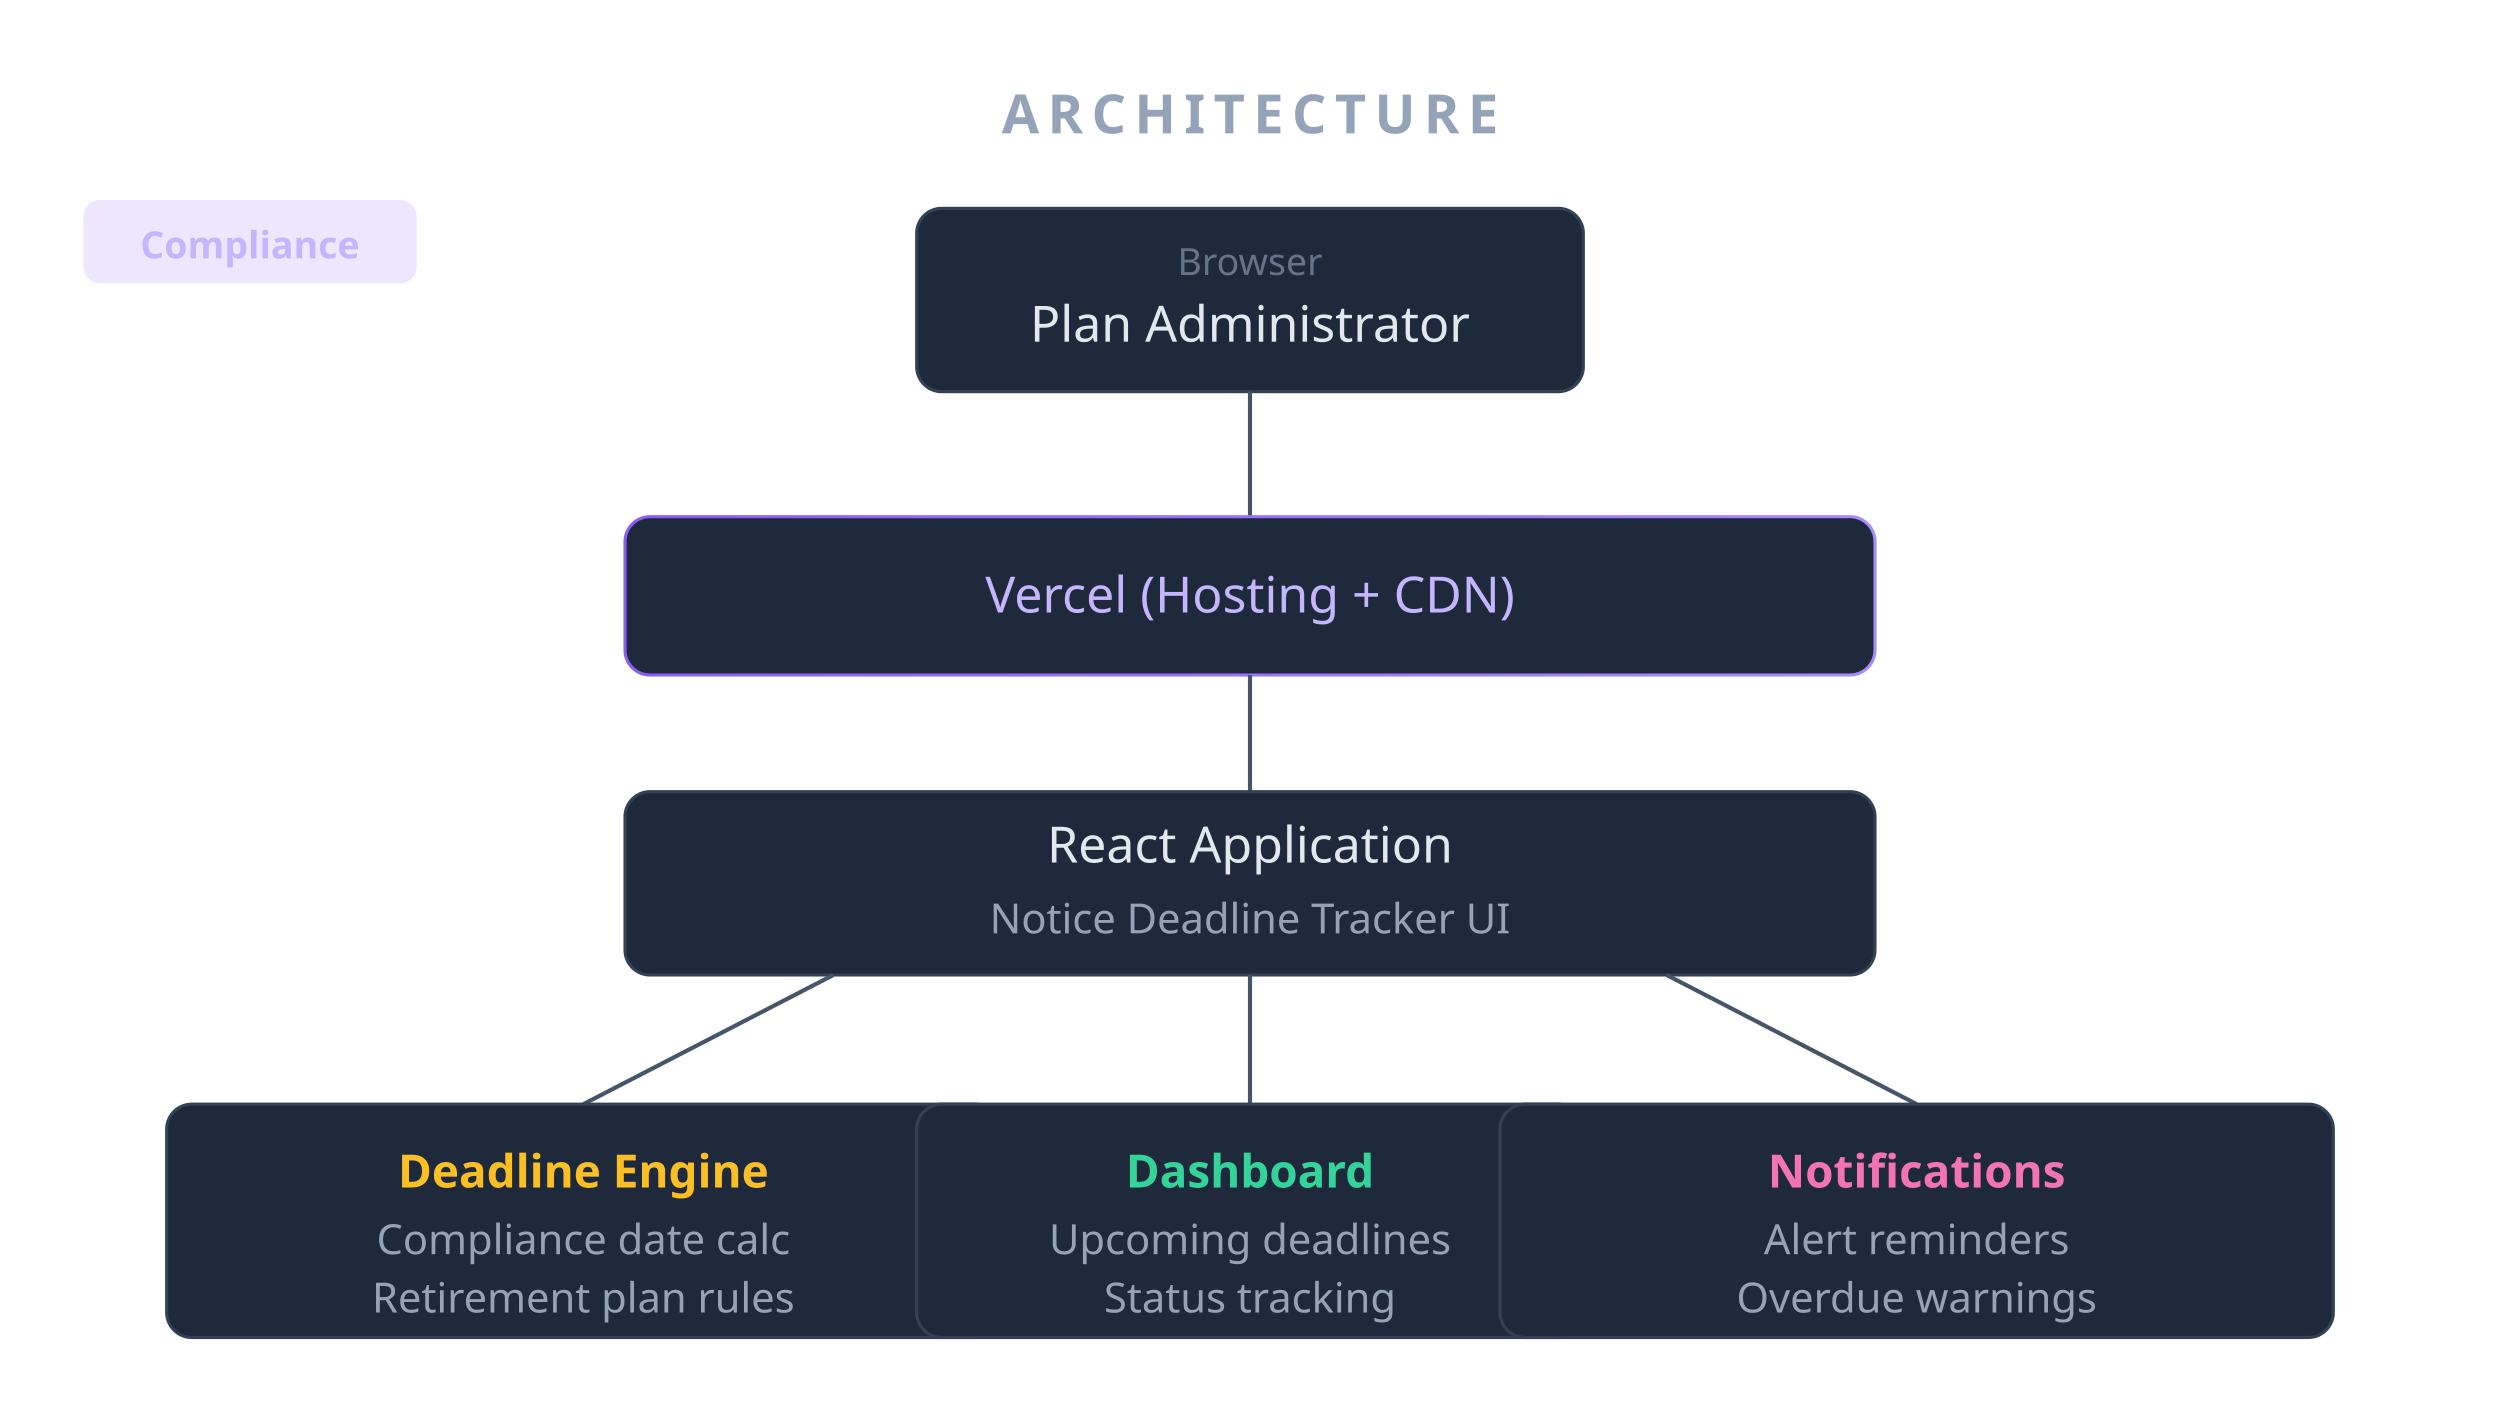
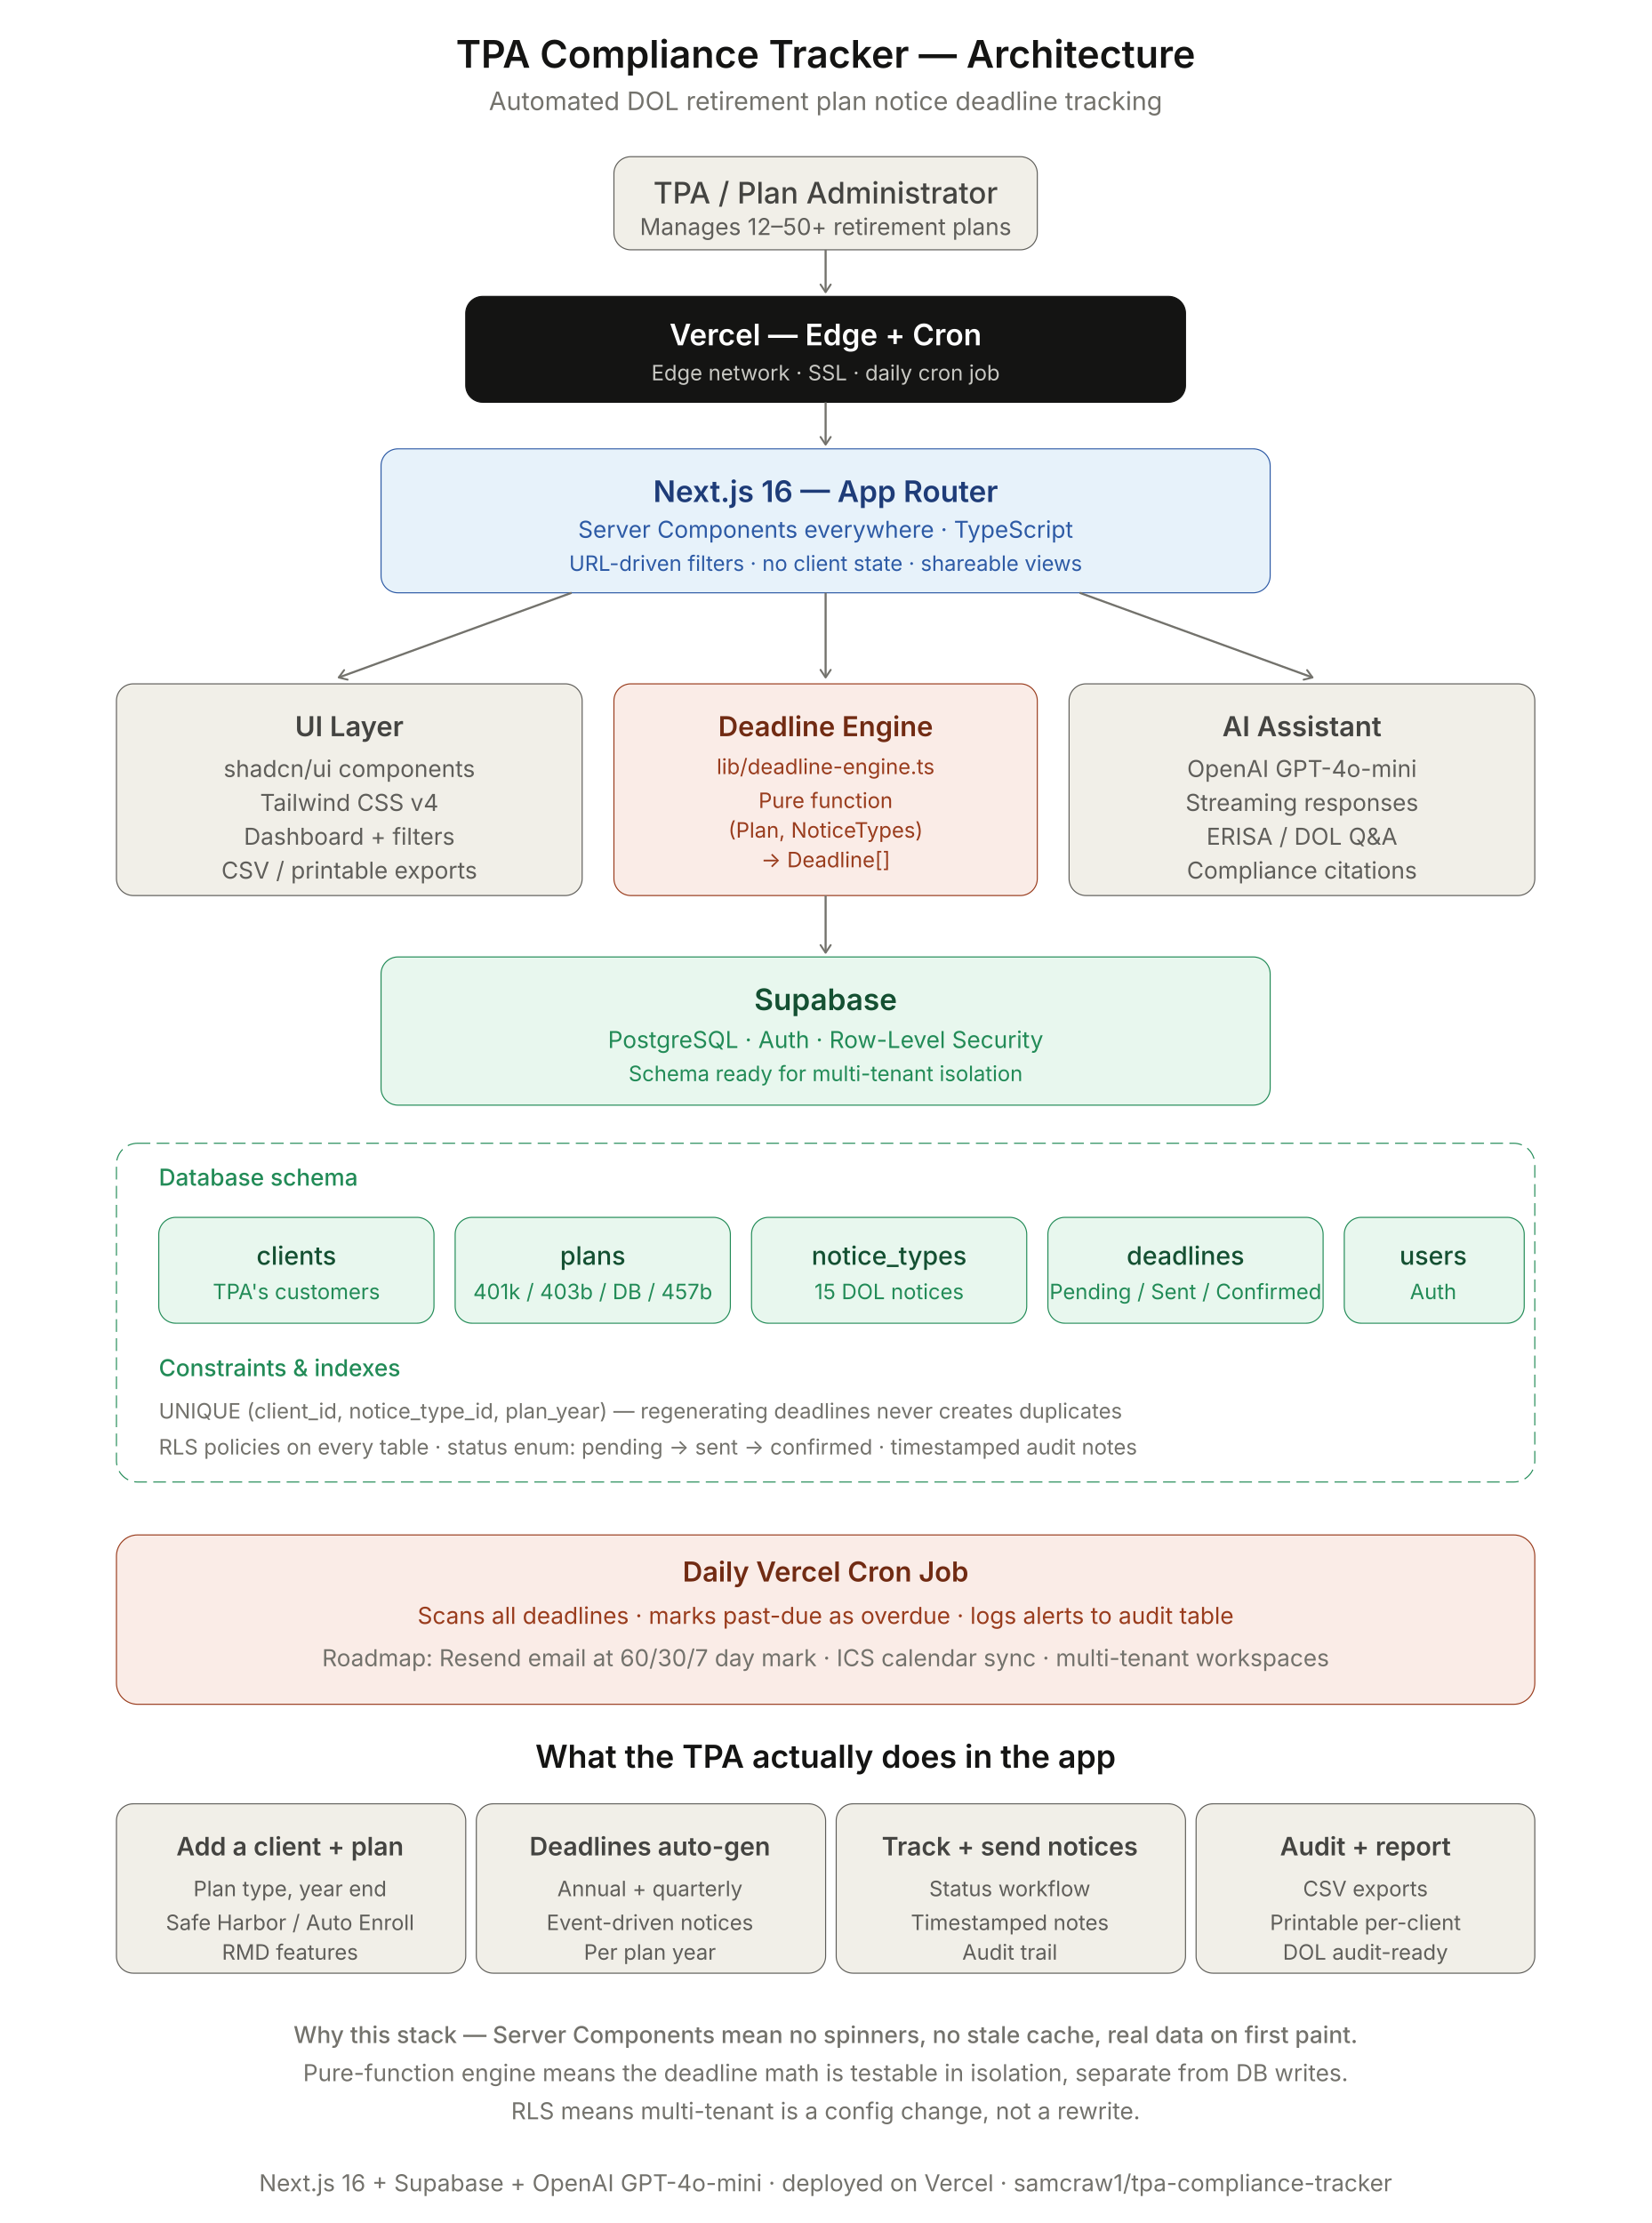
- <svg xmlns="http://www.w3.org/2000/svg" width="600" height="340" viewBox="0 0 600 340" style="background:#0f172a;border-radius:12px">
+ <svg xmlns="http://www.w3.org/2000/svg" width="100%" viewBox="0 0 780 1050">
  <defs>
-     <linearGradient id="dt-accent" x1="0" y1="0" x2="1" y2="0">
-       <stop offset="0%" stop-color="#8b5cf6" />
-       <stop offset="100%" stop-color="#a78bfa" />
-     </linearGradient>
+     <marker id="arrow" viewBox="0 0 10 10" refX="8" refY="5" markerWidth="6" markerHeight="6" orient="auto-start-reverse">
+       <path d="M2 1L8 5L2 9" fill="none" stroke="context-stroke" stroke-width="1.5" stroke-linecap="round" stroke-linejoin="round" />
+     </marker>
  </defs>
-   <text x="300" y="32" text-anchor="middle" font-family="system-ui,sans-serif" font-size="13" font-weight="600" fill="#94a3b8" letter-spacing="2">ARCHITECTURE</text>
-   <rect x="220" y="50" width="160" height="44" rx="6" fill="#1e293b" stroke="#334155" stroke-width="0.75" />
-   <text x="300" y="66" text-anchor="middle" font-family="system-ui,sans-serif" font-size="9" fill="#64748b">Browser</text>
-   <text x="300" y="82" text-anchor="middle" font-family="system-ui,sans-serif" font-size="12" font-weight="500" fill="#e2e8f0">Plan Administrator</text>
-   <line x1="300" y1="94" x2="300" y2="124" stroke="#475569" stroke-width="1" />
-   <rect x="150" y="124" width="300" height="38" rx="6" fill="#1e293b" stroke="url(#dt-accent)" stroke-width="0.75" />
-   <text x="300" y="147" text-anchor="middle" font-family="system-ui,sans-serif" font-size="12" font-weight="500" fill="#c4b5fd">Vercel (Hosting + CDN)</text>
-   <line x1="300" y1="162" x2="300" y2="190" stroke="#475569" stroke-width="1" />
-   <rect x="150" y="190" width="300" height="44" rx="6" fill="#1e293b" stroke="#334155" stroke-width="0.75" />
-   <text x="300" y="207" text-anchor="middle" font-family="system-ui,sans-serif" font-size="12" font-weight="500" fill="#e2e8f0">React Application</text>
-   <text x="300" y="224" text-anchor="middle" font-family="system-ui,sans-serif" font-size="10" fill="#94a3b8">Notice Deadline Tracker UI</text>
-   <line x1="200" y1="234" x2="140" y2="265" stroke="#475569" stroke-width="1" />
-   <line x1="300" y1="234" x2="300" y2="265" stroke="#475569" stroke-width="1" />
-   <line x1="400" y1="234" x2="460" y2="265" stroke="#475569" stroke-width="1" />
-   <rect x="40" y="265" width="200" height="56" rx="6" fill="#1e293b" stroke="#334155" stroke-width="0.75" />
-   <text x="140" y="285" text-anchor="middle" font-family="system-ui,sans-serif" font-size="11" font-weight="600" fill="#fbbf24">Deadline Engine</text>
-   <text x="140" y="301" text-anchor="middle" font-family="system-ui,sans-serif" font-size="10" fill="#94a3b8">Compliance date calc</text>
-   <text x="140" y="315" text-anchor="middle" font-family="system-ui,sans-serif" font-size="10" fill="#94a3b8">Retirement plan rules</text>
-   <rect x="220" y="265" width="160" height="56" rx="6" fill="#1e293b" stroke="#334155" stroke-width="0.75" />
-   <text x="300" y="285" text-anchor="middle" font-family="system-ui,sans-serif" font-size="11" font-weight="600" fill="#34d399">Dashboard</text>
-   <text x="300" y="301" text-anchor="middle" font-family="system-ui,sans-serif" font-size="10" fill="#94a3b8">Upcoming deadlines</text>
-   <text x="300" y="315" text-anchor="middle" font-family="system-ui,sans-serif" font-size="10" fill="#94a3b8">Status tracking</text>
-   <rect x="360" y="265" width="200" height="56" rx="6" fill="#1e293b" stroke="#334155" stroke-width="0.75" />
-   <text x="460" y="285" text-anchor="middle" font-family="system-ui,sans-serif" font-size="11" font-weight="600" fill="#f472b6">Notifications</text>
-   <text x="460" y="301" text-anchor="middle" font-family="system-ui,sans-serif" font-size="10" fill="#94a3b8">Alert reminders</text>
-   <text x="460" y="315" text-anchor="middle" font-family="system-ui,sans-serif" font-size="10" fill="#94a3b8">Overdue warnings</text>
-   <rect x="20" y="48" width="80" height="20" rx="4" fill="#8b5cf6" fill-opacity="0.15" />
-   <text x="60" y="62" text-anchor="middle" font-family="system-ui,sans-serif" font-size="9" font-weight="600" fill="#c4b5fd">Compliance</text>
+   <style>
+   text { font-family: "Anthropic Sans", -apple-system, system-ui, "Segoe UI", sans-serif; }
+ </style>
+   <text x="390" y="32" text-anchor="middle" font-size="18" font-weight="600" fill="rgb(20,20,19)">TPA Compliance Tracker — Architecture</text>
+   <text x="390" y="52" text-anchor="middle" font-size="12" fill="rgb(115,114,108)">Automated DOL retirement plan notice deadline tracking</text>
+   <rect x="290" y="74" width="200" height="44" rx="8" fill="rgb(241,239,232)" stroke="rgb(95,94,90)" stroke-width="0.5" />
+   <text x="390" y="91" text-anchor="middle" dominant-baseline="central" font-size="14" font-weight="500" fill="rgb(68,68,65)">TPA / Plan Administrator</text>
+   <text x="390" y="107" text-anchor="middle" dominant-baseline="central" font-size="11" fill="rgb(95,94,90)">Manages 12–50+ retirement plans</text>
+   <line x1="390" y1="118" x2="390" y2="138" stroke="rgb(115,114,108)" stroke-width="1" marker-end="url(#arrow)" />
+   <rect x="220" y="140" width="340" height="50" rx="8" fill="rgb(20,20,19)" stroke="rgb(20,20,19)" stroke-width="0.5" />
+   <text x="390" y="158" text-anchor="middle" dominant-baseline="central" font-size="14" font-weight="600" fill="rgb(255,255,255)">Vercel — Edge + Cron</text>
+   <text x="390" y="176" text-anchor="middle" dominant-baseline="central" font-size="10" fill="rgb(200,200,195)">Edge network · SSL · daily cron job</text>
+   <line x1="390" y1="190" x2="390" y2="210" stroke="rgb(115,114,108)" stroke-width="1" marker-end="url(#arrow)" />
+   <rect x="180" y="212" width="420" height="68" rx="8" fill="rgb(231,242,250)" stroke="rgb(45,90,165)" stroke-width="0.5" />
+   <text x="390" y="232" text-anchor="middle" dominant-baseline="central" font-size="14" font-weight="600" fill="rgb(30,60,120)">Next.js 16 — App Router</text>
+   <text x="390" y="250" text-anchor="middle" dominant-baseline="central" font-size="11" fill="rgb(45,90,165)">Server Components everywhere · TypeScript</text>
+   <text x="390" y="266" text-anchor="middle" dominant-baseline="central" font-size="10" fill="rgb(45,90,165)">URL-driven filters · no client state · shareable views</text>
+   <line x1="270" y1="280" x2="160" y2="320" stroke="rgb(115,114,108)" stroke-width="1" marker-end="url(#arrow)" />
+   <line x1="390" y1="280" x2="390" y2="320" stroke="rgb(115,114,108)" stroke-width="1" marker-end="url(#arrow)" />
+   <line x1="510" y1="280" x2="620" y2="320" stroke="rgb(115,114,108)" stroke-width="1" marker-end="url(#arrow)" />
+   <rect x="55" y="323" width="220" height="100" rx="8" fill="rgb(241,239,232)" stroke="rgb(95,94,90)" stroke-width="0.5" />
+   <text x="165" y="343" text-anchor="middle" dominant-baseline="central" font-size="13" font-weight="600" fill="rgb(68,68,65)">UI Layer</text>
+   <text x="165" y="363" text-anchor="middle" dominant-baseline="central" font-size="11" fill="rgb(95,94,90)">shadcn/ui components</text>
+   <text x="165" y="379" text-anchor="middle" dominant-baseline="central" font-size="11" fill="rgb(95,94,90)">Tailwind CSS v4</text>
+   <text x="165" y="395" text-anchor="middle" dominant-baseline="central" font-size="11" fill="rgb(95,94,90)">Dashboard + filters</text>
+   <text x="165" y="411" text-anchor="middle" dominant-baseline="central" font-size="11" fill="rgb(95,94,90)">CSV / printable exports</text>
+   <rect x="290" y="323" width="200" height="100" rx="8" fill="rgb(250,236,231)" stroke="rgb(153,60,29)" stroke-width="0.5" />
+   <text x="390" y="343" text-anchor="middle" dominant-baseline="central" font-size="13" font-weight="600" fill="rgb(113,43,19)">Deadline Engine</text>
+   <text x="390" y="362" text-anchor="middle" dominant-baseline="central" font-size="10" fill="rgb(153,60,29)">lib/deadline-engine.ts</text>
+   <text x="390" y="378" text-anchor="middle" dominant-baseline="central" font-size="10" fill="rgb(153,60,29)">Pure function</text>
+   <text x="390" y="392" text-anchor="middle" dominant-baseline="central" font-size="10" fill="rgb(153,60,29)">(Plan, NoticeTypes)</text>
+   <text x="390" y="406" text-anchor="middle" dominant-baseline="central" font-size="10" fill="rgb(153,60,29)">→ Deadline[]</text>
+   <rect x="505" y="323" width="220" height="100" rx="8" fill="rgb(241,239,232)" stroke="rgb(95,94,90)" stroke-width="0.5" />
+   <text x="615" y="343" text-anchor="middle" dominant-baseline="central" font-size="13" font-weight="600" fill="rgb(68,68,65)">AI Assistant</text>
+   <text x="615" y="363" text-anchor="middle" dominant-baseline="central" font-size="11" fill="rgb(95,94,90)">OpenAI GPT-4o-mini</text>
+   <text x="615" y="379" text-anchor="middle" dominant-baseline="central" font-size="11" fill="rgb(95,94,90)">Streaming responses</text>
+   <text x="615" y="395" text-anchor="middle" dominant-baseline="central" font-size="11" fill="rgb(95,94,90)">ERISA / DOL Q&amp;A</text>
+   <text x="615" y="411" text-anchor="middle" dominant-baseline="central" font-size="11" fill="rgb(95,94,90)">Compliance citations</text>
+   <line x1="390" y1="423" x2="390" y2="450" stroke="rgb(115,114,108)" stroke-width="1" marker-end="url(#arrow)" />
+   <rect x="180" y="452" width="420" height="70" rx="8" fill="rgb(232,247,238)" stroke="rgb(34,139,87)" stroke-width="0.5" />
+   <text x="390" y="472" text-anchor="middle" dominant-baseline="central" font-size="14" font-weight="600" fill="rgb(20,80,50)">Supabase</text>
+   <text x="390" y="491" text-anchor="middle" dominant-baseline="central" font-size="11" fill="rgb(34,139,87)">PostgreSQL · Auth · Row-Level Security</text>
+   <text x="390" y="507" text-anchor="middle" dominant-baseline="central" font-size="10" fill="rgb(34,139,87)">Schema ready for multi-tenant isolation</text>
+   <rect x="55" y="540" width="670" height="160" rx="10" fill="none" stroke="rgb(34,139,87)" stroke-width="0.5" stroke-dasharray="6 3" />
+   <text x="75" y="560" font-size="11" font-weight="500" fill="rgb(34,139,87)">Database schema</text>
+   <rect x="75" y="575" width="130" height="50" rx="8" fill="rgb(232,247,238)" stroke="rgb(34,139,87)" stroke-width="0.5" />
+   <text x="140" y="593" text-anchor="middle" dominant-baseline="central" font-size="12" font-weight="500" fill="rgb(20,80,50)">clients</text>
+   <text x="140" y="610" text-anchor="middle" dominant-baseline="central" font-size="10" fill="rgb(34,139,87)">TPA's customers</text>
+   <rect x="215" y="575" width="130" height="50" rx="8" fill="rgb(232,247,238)" stroke="rgb(34,139,87)" stroke-width="0.5" />
+   <text x="280" y="593" text-anchor="middle" dominant-baseline="central" font-size="12" font-weight="500" fill="rgb(20,80,50)">plans</text>
+   <text x="280" y="610" text-anchor="middle" dominant-baseline="central" font-size="10" fill="rgb(34,139,87)">401k / 403b / DB / 457b</text>
+   <rect x="355" y="575" width="130" height="50" rx="8" fill="rgb(232,247,238)" stroke="rgb(34,139,87)" stroke-width="0.5" />
+   <text x="420" y="593" text-anchor="middle" dominant-baseline="central" font-size="12" font-weight="500" fill="rgb(20,80,50)">notice_types</text>
+   <text x="420" y="610" text-anchor="middle" dominant-baseline="central" font-size="10" fill="rgb(34,139,87)">15 DOL notices</text>
+   <rect x="495" y="575" width="130" height="50" rx="8" fill="rgb(232,247,238)" stroke="rgb(34,139,87)" stroke-width="0.5" />
+   <text x="560" y="593" text-anchor="middle" dominant-baseline="central" font-size="12" font-weight="500" fill="rgb(20,80,50)">deadlines</text>
+   <text x="560" y="610" text-anchor="middle" dominant-baseline="central" font-size="10" fill="rgb(34,139,87)">Pending / Sent / Confirmed</text>
+   <rect x="635" y="575" width="85" height="50" rx="8" fill="rgb(232,247,238)" stroke="rgb(34,139,87)" stroke-width="0.5" />
+   <text x="677" y="593" text-anchor="middle" dominant-baseline="central" font-size="12" font-weight="500" fill="rgb(20,80,50)">users</text>
+   <text x="677" y="610" text-anchor="middle" dominant-baseline="central" font-size="10" fill="rgb(34,139,87)">Auth</text>
+   <text x="75" y="650" font-size="11" font-weight="500" fill="rgb(34,139,87)">Constraints &amp; indexes</text>
+   <text x="75" y="670" font-size="10" fill="rgb(115,114,108)">UNIQUE (client_id, notice_type_id, plan_year) — regenerating deadlines never creates duplicates</text>
+   <text x="75" y="687" font-size="10" fill="rgb(115,114,108)">RLS policies on every table · status enum: pending → sent → confirmed · timestamped audit notes</text>
+   <rect x="55" y="725" width="670" height="80" rx="10" fill="rgb(250,236,231)" stroke="rgb(153,60,29)" stroke-width="0.5" />
+   <text x="390" y="747" text-anchor="middle" font-size="13" font-weight="600" fill="rgb(113,43,19)">Daily Vercel Cron Job</text>
+   <text x="390" y="767" text-anchor="middle" font-size="11" fill="rgb(153,60,29)">Scans all deadlines · marks past-due as overdue · logs alerts to audit table</text>
+   <text x="390" y="787" text-anchor="middle" font-size="11" fill="rgb(115,114,108)">Roadmap: Resend email at 60/30/7 day mark · ICS calendar sync · multi-tenant workspaces</text>
+   <text x="390" y="835" text-anchor="middle" font-size="15" font-weight="600" fill="rgb(20,20,19)">What the TPA actually does in the app</text>
+   <rect x="55" y="852" width="165" height="80" rx="8" fill="rgb(241,239,232)" stroke="rgb(95,94,90)" stroke-width="0.5" />
+   <text x="137" y="872" text-anchor="middle" dominant-baseline="central" font-size="12" font-weight="600" fill="rgb(68,68,65)">Add a client + plan</text>
+   <text x="137" y="892" text-anchor="middle" dominant-baseline="central" font-size="10" fill="rgb(95,94,90)">Plan type, year end</text>
+   <text x="137" y="908" text-anchor="middle" dominant-baseline="central" font-size="10" fill="rgb(95,94,90)">Safe Harbor / Auto Enroll</text>
+   <text x="137" y="922" text-anchor="middle" dominant-baseline="central" font-size="10" fill="rgb(95,94,90)">RMD features</text>
+   <rect x="225" y="852" width="165" height="80" rx="8" fill="rgb(241,239,232)" stroke="rgb(95,94,90)" stroke-width="0.5" />
+   <text x="307" y="872" text-anchor="middle" dominant-baseline="central" font-size="12" font-weight="600" fill="rgb(68,68,65)">Deadlines auto-gen</text>
+   <text x="307" y="892" text-anchor="middle" dominant-baseline="central" font-size="10" fill="rgb(95,94,90)">Annual + quarterly</text>
+   <text x="307" y="908" text-anchor="middle" dominant-baseline="central" font-size="10" fill="rgb(95,94,90)">Event-driven notices</text>
+   <text x="307" y="922" text-anchor="middle" dominant-baseline="central" font-size="10" fill="rgb(95,94,90)">Per plan year</text>
+   <rect x="395" y="852" width="165" height="80" rx="8" fill="rgb(241,239,232)" stroke="rgb(95,94,90)" stroke-width="0.5" />
+   <text x="477" y="872" text-anchor="middle" dominant-baseline="central" font-size="12" font-weight="600" fill="rgb(68,68,65)">Track + send notices</text>
+   <text x="477" y="892" text-anchor="middle" dominant-baseline="central" font-size="10" fill="rgb(95,94,90)">Status workflow</text>
+   <text x="477" y="908" text-anchor="middle" dominant-baseline="central" font-size="10" fill="rgb(95,94,90)">Timestamped notes</text>
+   <text x="477" y="922" text-anchor="middle" dominant-baseline="central" font-size="10" fill="rgb(95,94,90)">Audit trail</text>
+   <rect x="565" y="852" width="160" height="80" rx="8" fill="rgb(241,239,232)" stroke="rgb(95,94,90)" stroke-width="0.5" />
+   <text x="645" y="872" text-anchor="middle" dominant-baseline="central" font-size="12" font-weight="600" fill="rgb(68,68,65)">Audit + report</text>
+   <text x="645" y="892" text-anchor="middle" dominant-baseline="central" font-size="10" fill="rgb(95,94,90)">CSV exports</text>
+   <text x="645" y="908" text-anchor="middle" dominant-baseline="central" font-size="10" fill="rgb(95,94,90)">Printable per-client</text>
+   <text x="645" y="922" text-anchor="middle" dominant-baseline="central" font-size="10" fill="rgb(95,94,90)">DOL audit-ready</text>
+   <text x="390" y="965" text-anchor="middle" font-size="11" font-weight="500" fill="rgb(115,114,108)">Why this stack — Server Components mean no spinners, no stale cache, real data on first paint.</text>
+   <text x="390" y="983" text-anchor="middle" font-size="11" fill="rgb(115,114,108)">Pure-function engine means the deadline math is testable in isolation, separate from DB writes.</text>
+   <text x="390" y="1001" text-anchor="middle" font-size="11" fill="rgb(115,114,108)">RLS means multi-tenant is a config change, not a rewrite.</text>
+   <text x="390" y="1035" text-anchor="middle" font-size="11" fill="rgb(115,114,108)">Next.js 16 + Supabase + OpenAI GPT-4o-mini · deployed on Vercel · samcraw1/tpa-compliance-tracker</text>
</svg>
